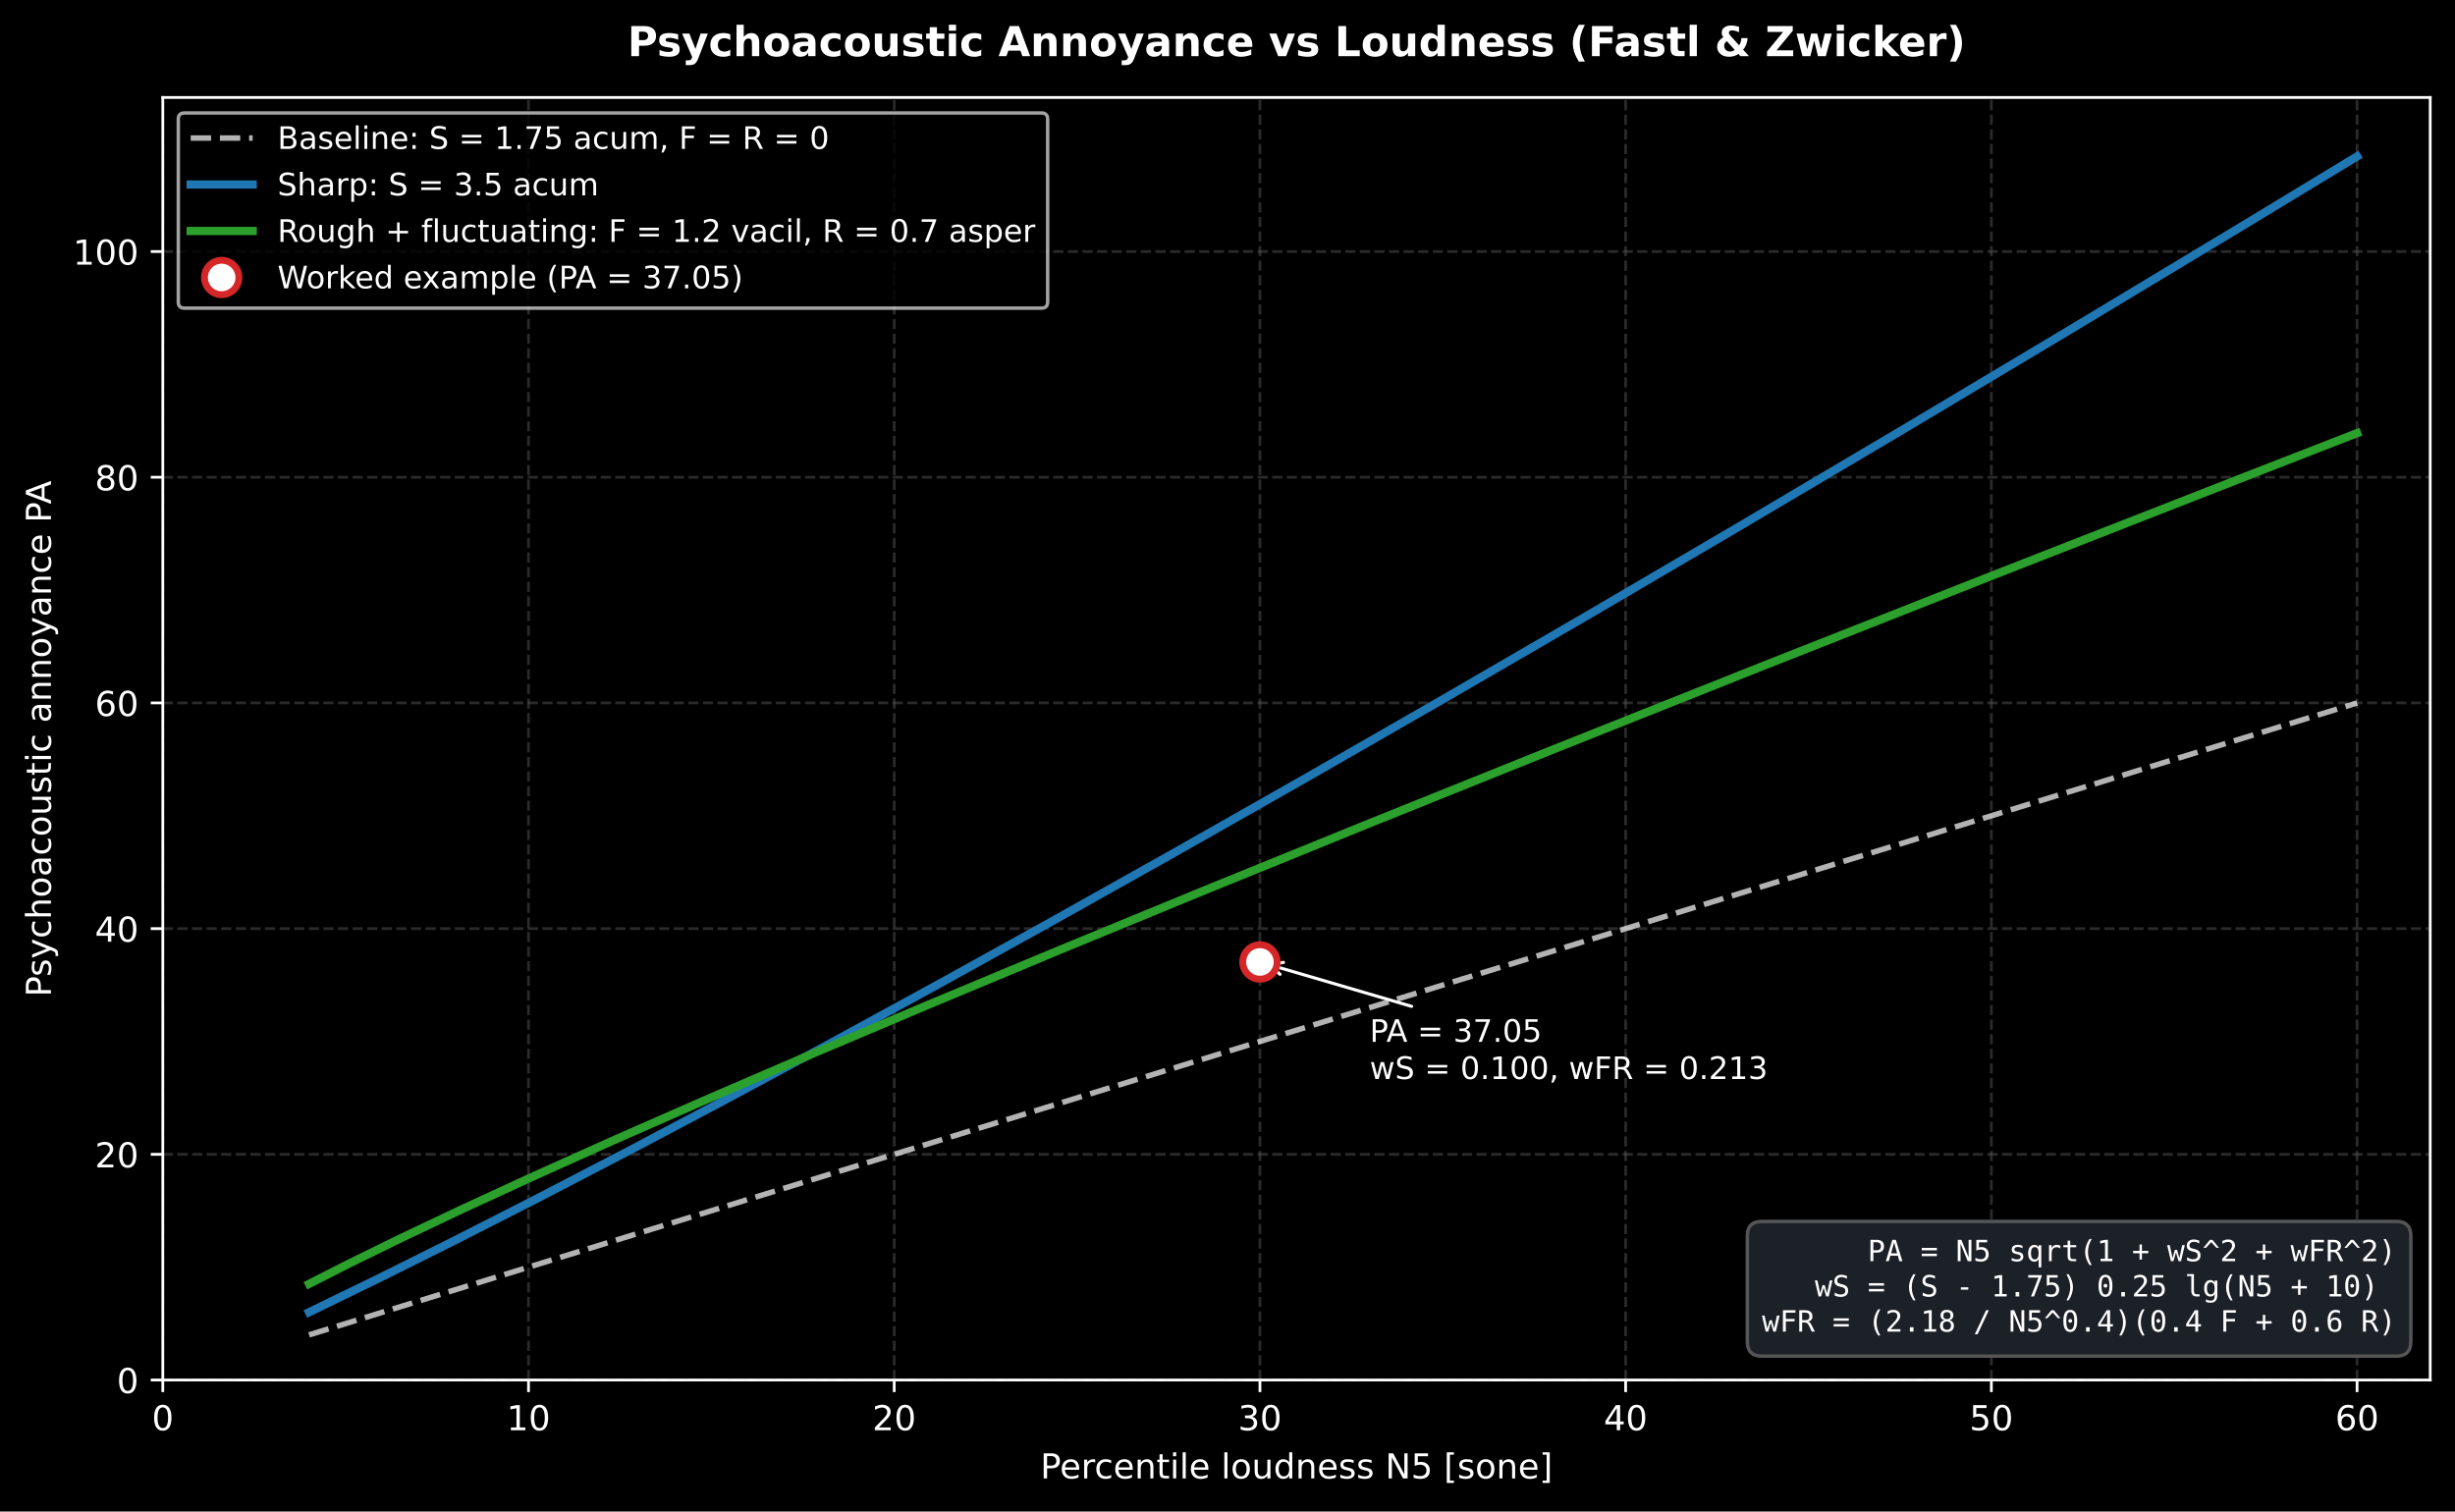
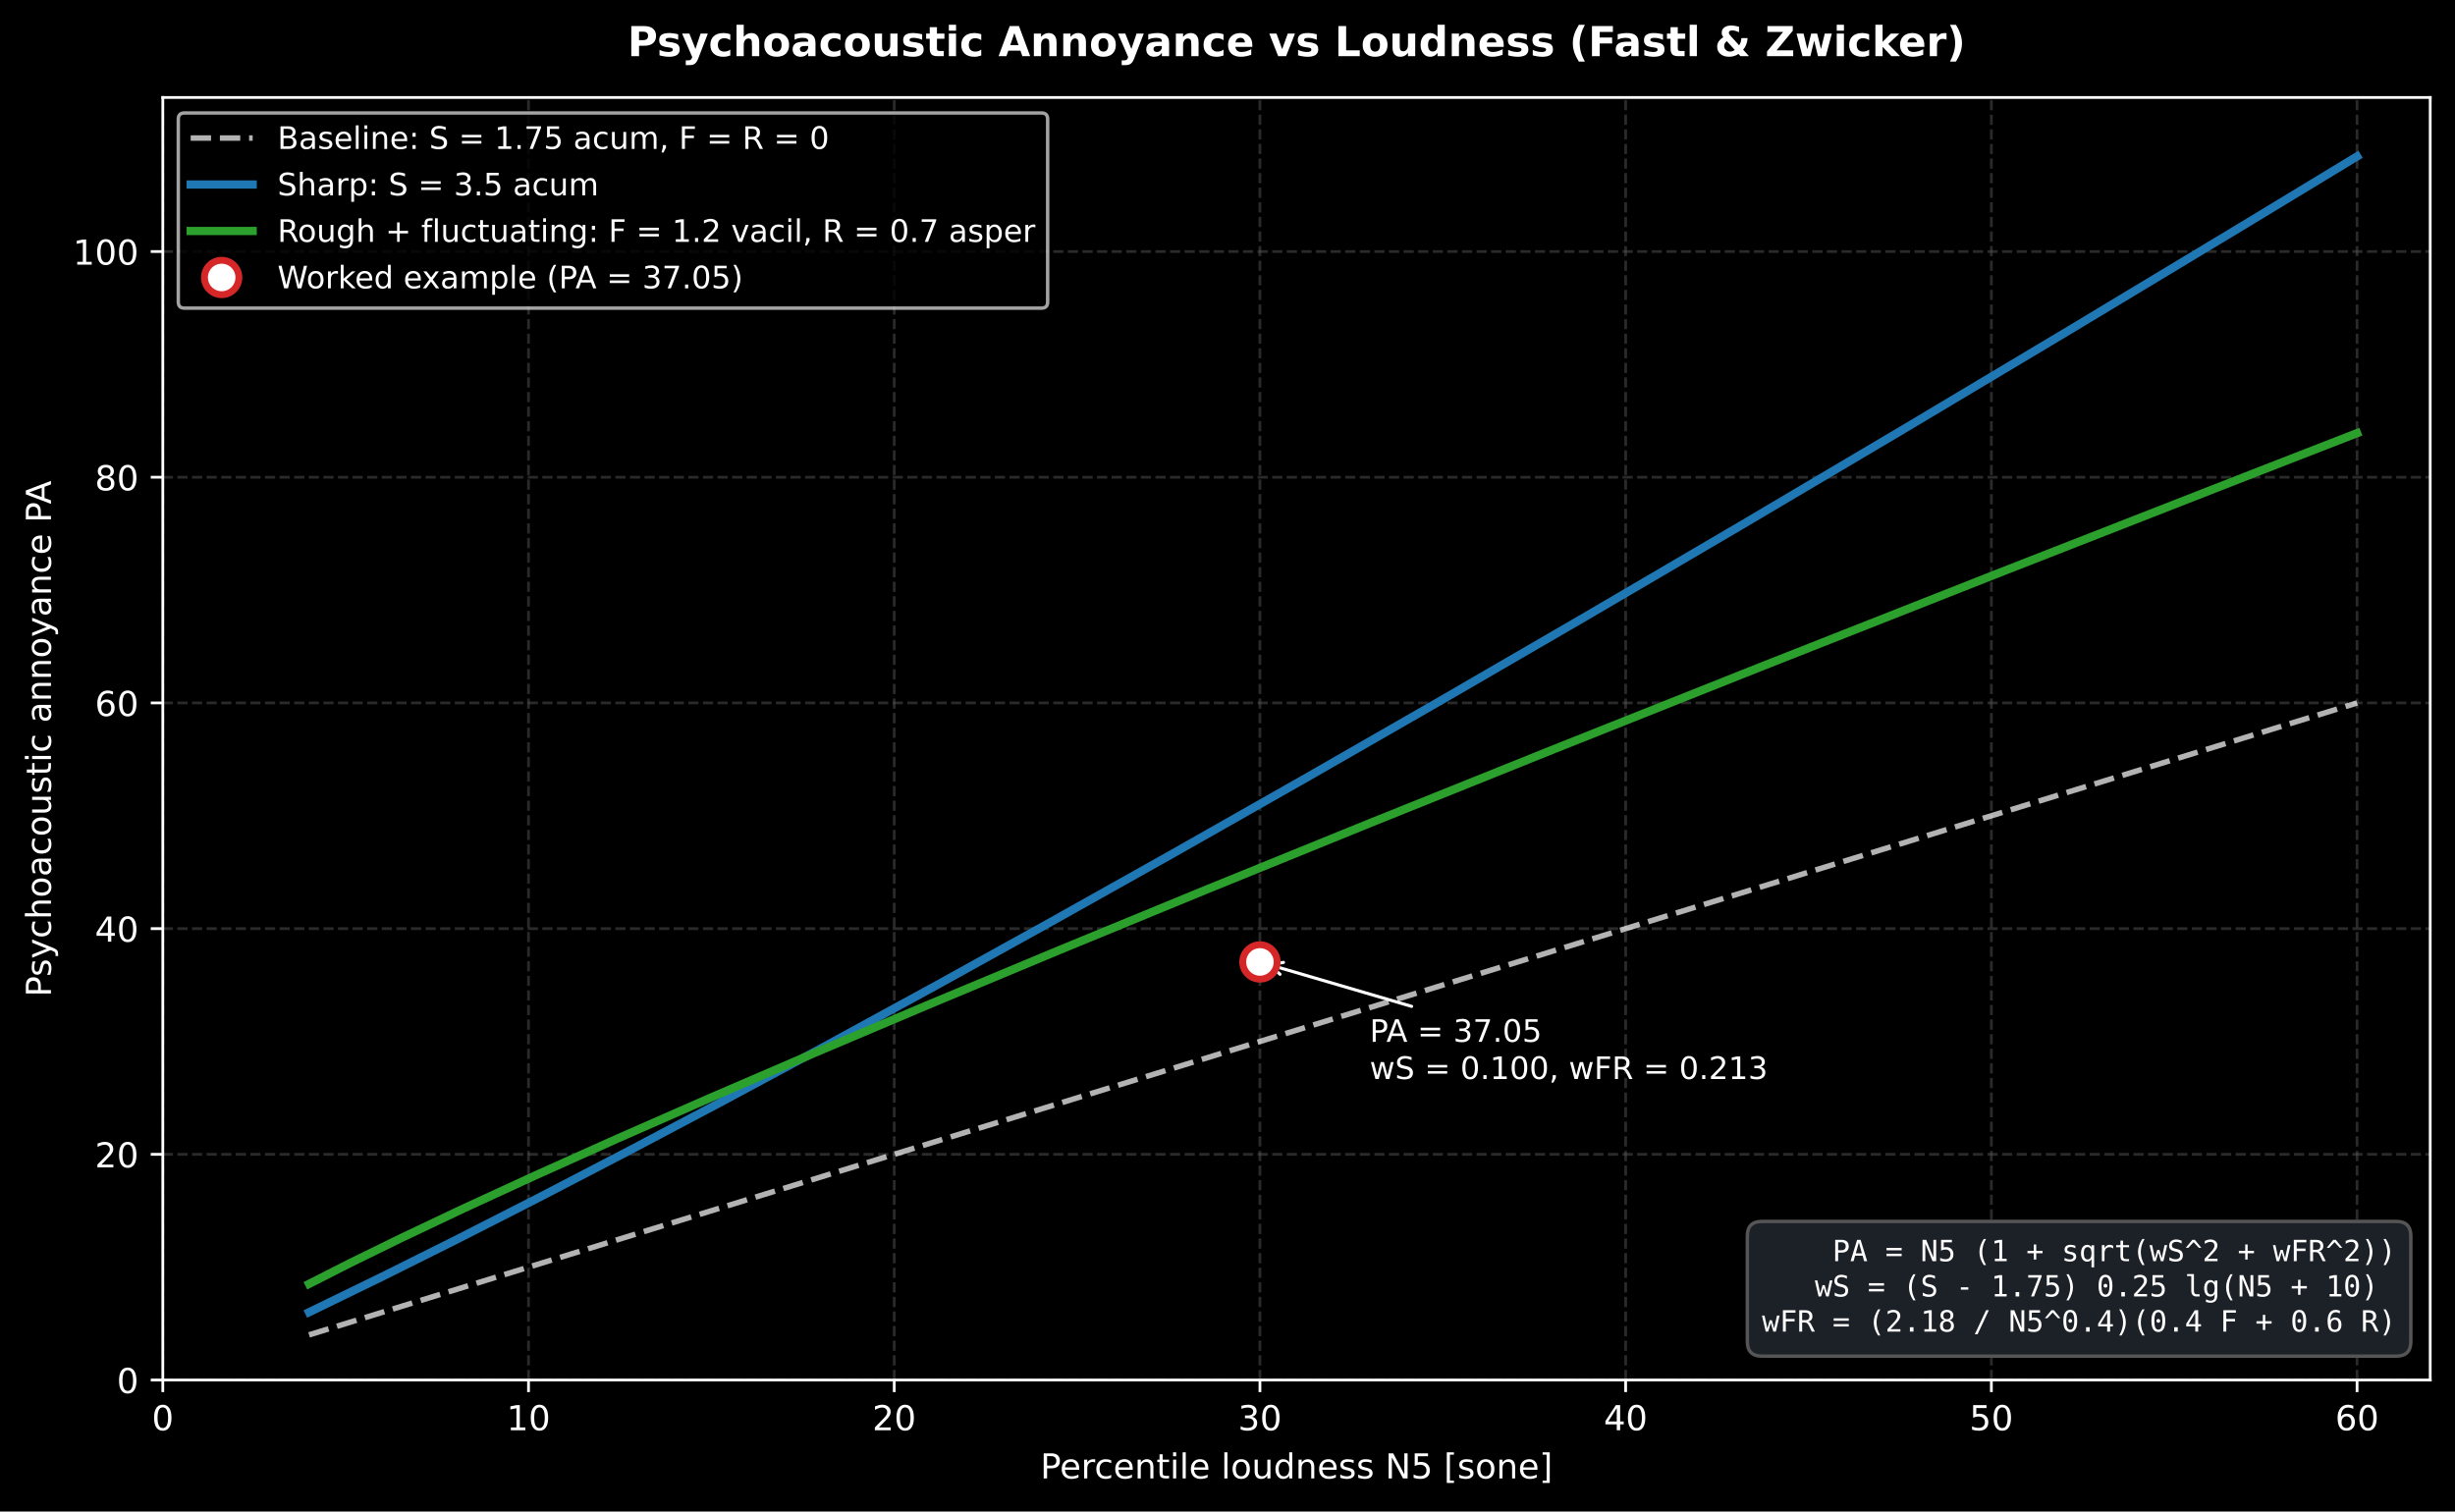
<svg xmlns="http://www.w3.org/2000/svg" xmlns:xlink="http://www.w3.org/1999/xlink" width="713.086pt" height="439.117pt" viewBox="0 0 713.086 439.117" version="1.1">
  <defs>
    <style type="text/css">*{stroke-linejoin: round; stroke-linecap: butt}</style>
  </defs>
  <g id="figure_1">
    <g id="patch_1">
      <path d="M -0 439.117  L 713.086 439.117  L 713.086 0  L -0 0  z " />
    </g>
    <g id="axes_1">
      <g id="patch_2">
        <path d="M 47.288 400.916  L 705.886 400.916  L 705.886 28.318  L 47.288 28.318  z " />
      </g>
      <g id="matplotlib.axis_1">
        <g id="xtick_1">
          <g id="line2d_1">
            <path d="M 47.288 400.916  L 47.288 28.318  " clip-path="url(#pe5c54ca6c5)" style="fill: none; stroke-dasharray: 2.96,1.28; stroke-dashoffset: 0; stroke: #555555; stroke-opacity: 0.5; stroke-width: 0.8" />
          </g>
          <g id="line2d_2">
            <defs>
              <path id="m8d14ee1197" d="M 0 0  L 0 3.5  " style="stroke: #ffffff; stroke-width: 0.8" />
            </defs>
            <g>
              <use xlink:href="#m8d14ee1197" x="47.288" y="400.916" style="fill: #ffffff; stroke: #ffffff; stroke-width: 0.8" />
            </g>
          </g>
          <g id="text_1">
            <text style="font-size: 10px; font-family: 'DejaVu Sans', 'Bitstream Vera Sans', 'Computer Modern Sans Serif', 'Lucida Grande', 'Verdana', 'Geneva', 'Lucid', 'Arial', 'Helvetica', 'Avant Garde', sans-serif; text-anchor: middle; fill: #ffffff" x="47.288" y="415.513" transform="rotate(-0 47.28828 415.5134)">0</text>
          </g>
        </g>
        <g id="xtick_2">
          <g id="line2d_3">
            <path d="M 153.514 400.916  L 153.514 28.318  " clip-path="url(#pe5c54ca6c5)" style="fill: none; stroke-dasharray: 2.96,1.28; stroke-dashoffset: 0; stroke: #555555; stroke-opacity: 0.5; stroke-width: 0.8" />
          </g>
          <g id="line2d_4">
            <g>
              <use xlink:href="#m8d14ee1197" x="153.514" y="400.916" style="fill: #ffffff; stroke: #ffffff; stroke-width: 0.8" />
            </g>
          </g>
          <g id="text_2">
            <text style="font-size: 10px; font-family: 'DejaVu Sans', 'Bitstream Vera Sans', 'Computer Modern Sans Serif', 'Lucida Grande', 'Verdana', 'Geneva', 'Lucid', 'Arial', 'Helvetica', 'Avant Garde', sans-serif; text-anchor: middle; fill: #ffffff" x="153.514" y="415.513" transform="rotate(-0 153.5137 415.5134)">10</text>
          </g>
        </g>
        <g id="xtick_3">
          <g id="line2d_5">
            <path d="M 259.739 400.916  L 259.739 28.318  " clip-path="url(#pe5c54ca6c5)" style="fill: none; stroke-dasharray: 2.96,1.28; stroke-dashoffset: 0; stroke: #555555; stroke-opacity: 0.5; stroke-width: 0.8" />
          </g>
          <g id="line2d_6">
            <g>
              <use xlink:href="#m8d14ee1197" x="259.739" y="400.916" style="fill: #ffffff; stroke: #ffffff; stroke-width: 0.8" />
            </g>
          </g>
          <g id="text_3">
            <text style="font-size: 10px; font-family: 'DejaVu Sans', 'Bitstream Vera Sans', 'Computer Modern Sans Serif', 'Lucida Grande', 'Verdana', 'Geneva', 'Lucid', 'Arial', 'Helvetica', 'Avant Garde', sans-serif; text-anchor: middle; fill: #ffffff" x="259.739" y="415.513" transform="rotate(-0 259.7391 415.5134)">20</text>
          </g>
        </g>
        <g id="xtick_4">
          <g id="line2d_7">
            <path d="M 365.965 400.916  L 365.965 28.318  " clip-path="url(#pe5c54ca6c5)" style="fill: none; stroke-dasharray: 2.96,1.28; stroke-dashoffset: 0; stroke: #555555; stroke-opacity: 0.5; stroke-width: 0.8" />
          </g>
          <g id="line2d_8">
            <g>
              <use xlink:href="#m8d14ee1197" x="365.965" y="400.916" style="fill: #ffffff; stroke: #ffffff; stroke-width: 0.8" />
            </g>
          </g>
          <g id="text_4">
            <text style="font-size: 10px; font-family: 'DejaVu Sans', 'Bitstream Vera Sans', 'Computer Modern Sans Serif', 'Lucida Grande', 'Verdana', 'Geneva', 'Lucid', 'Arial', 'Helvetica', 'Avant Garde', sans-serif; text-anchor: middle; fill: #ffffff" x="365.965" y="415.513" transform="rotate(-0 365.9646 415.5134)">30</text>
          </g>
        </g>
        <g id="xtick_5">
          <g id="line2d_9">
            <path d="M 472.19 400.916  L 472.19 28.318  " clip-path="url(#pe5c54ca6c5)" style="fill: none; stroke-dasharray: 2.96,1.28; stroke-dashoffset: 0; stroke: #555555; stroke-opacity: 0.5; stroke-width: 0.8" />
          </g>
          <g id="line2d_10">
            <g>
              <use xlink:href="#m8d14ee1197" x="472.19" y="400.916" style="fill: #ffffff; stroke: #ffffff; stroke-width: 0.8" />
            </g>
          </g>
          <g id="text_5">
            <text style="font-size: 10px; font-family: 'DejaVu Sans', 'Bitstream Vera Sans', 'Computer Modern Sans Serif', 'Lucida Grande', 'Verdana', 'Geneva', 'Lucid', 'Arial', 'Helvetica', 'Avant Garde', sans-serif; text-anchor: middle; fill: #ffffff" x="472.19" y="415.513" transform="rotate(-0 472.19 415.5134)">40</text>
          </g>
        </g>
        <g id="xtick_6">
          <g id="line2d_11">
            <path d="M 578.415 400.916  L 578.415 28.318  " clip-path="url(#pe5c54ca6c5)" style="fill: none; stroke-dasharray: 2.96,1.28; stroke-dashoffset: 0; stroke: #555555; stroke-opacity: 0.5; stroke-width: 0.8" />
          </g>
          <g id="line2d_12">
            <g>
              <use xlink:href="#m8d14ee1197" x="578.415" y="400.916" style="fill: #ffffff; stroke: #ffffff; stroke-width: 0.8" />
            </g>
          </g>
          <g id="text_6">
            <text style="font-size: 10px; font-family: 'DejaVu Sans', 'Bitstream Vera Sans', 'Computer Modern Sans Serif', 'Lucida Grande', 'Verdana', 'Geneva', 'Lucid', 'Arial', 'Helvetica', 'Avant Garde', sans-serif; text-anchor: middle; fill: #ffffff" x="578.415" y="415.513" transform="rotate(-0 578.4154 415.5134)">50</text>
          </g>
        </g>
        <g id="xtick_7">
          <g id="line2d_13">
            <path d="M 684.641 400.916  L 684.641 28.318  " clip-path="url(#pe5c54ca6c5)" style="fill: none; stroke-dasharray: 2.96,1.28; stroke-dashoffset: 0; stroke: #555555; stroke-opacity: 0.5; stroke-width: 0.8" />
          </g>
          <g id="line2d_14">
            <g>
              <use xlink:href="#m8d14ee1197" x="684.641" y="400.916" style="fill: #ffffff; stroke: #ffffff; stroke-width: 0.8" />
            </g>
          </g>
          <g id="text_7">
            <text style="font-size: 10px; font-family: 'DejaVu Sans', 'Bitstream Vera Sans', 'Computer Modern Sans Serif', 'Lucida Grande', 'Verdana', 'Geneva', 'Lucid', 'Arial', 'Helvetica', 'Avant Garde', sans-serif; text-anchor: middle; fill: #ffffff" x="684.641" y="415.513" transform="rotate(-0 684.6409 415.5134)">60</text>
          </g>
        </g>
        <g id="text_8">
          <text style="font-size: 10px; font-family: 'DejaVu Sans', 'Bitstream Vera Sans', 'Computer Modern Sans Serif', 'Lucida Grande', 'Verdana', 'Geneva', 'Lucid', 'Arial', 'Helvetica', 'Avant Garde', sans-serif; text-anchor: middle; fill: #ffffff" x="376.587" y="429.514" transform="rotate(-0 376.5871 429.5142)">Percentile loudness N5 [sone]</text>
        </g>
      </g>
      <g id="matplotlib.axis_2">
        <g id="ytick_1">
          <g id="line2d_15">
            <path d="M 47.288 400.916  L 705.886 400.916  " clip-path="url(#pe5c54ca6c5)" style="fill: none; stroke-dasharray: 2.96,1.28; stroke-dashoffset: 0; stroke: #555555; stroke-opacity: 0.5; stroke-width: 0.8" />
          </g>
          <g id="line2d_16">
            <defs>
              <path id="m5e07181663" d="M 0 0  L -3.5 0  " style="stroke: #ffffff; stroke-width: 0.8" />
            </defs>
            <g>
              <use xlink:href="#m5e07181663" x="47.288" y="400.916" style="fill: #ffffff; stroke: #ffffff; stroke-width: 0.8" />
            </g>
          </g>
          <g id="text_9">
            <text style="font-size: 10px; font-family: 'DejaVu Sans', 'Bitstream Vera Sans', 'Computer Modern Sans Serif', 'Lucida Grande', 'Verdana', 'Geneva', 'Lucid', 'Arial', 'Helvetica', 'Avant Garde', sans-serif; text-anchor: end; fill: #ffffff" x="40.288" y="404.715" transform="rotate(-0 40.28828 404.7146)">0</text>
          </g>
        </g>
        <g id="ytick_2">
          <g id="line2d_17">
            <path d="M 47.288 335.35  L 705.886 335.35  " clip-path="url(#pe5c54ca6c5)" style="fill: none; stroke-dasharray: 2.96,1.28; stroke-dashoffset: 0; stroke: #555555; stroke-opacity: 0.5; stroke-width: 0.8" />
          </g>
          <g id="line2d_18">
            <g>
              <use xlink:href="#m5e07181663" x="47.288" y="335.35" style="fill: #ffffff; stroke: #ffffff; stroke-width: 0.8" />
            </g>
          </g>
          <g id="text_10">
            <text style="font-size: 10px; font-family: 'DejaVu Sans', 'Bitstream Vera Sans', 'Computer Modern Sans Serif', 'Lucida Grande', 'Verdana', 'Geneva', 'Lucid', 'Arial', 'Helvetica', 'Avant Garde', sans-serif; text-anchor: end; fill: #ffffff" x="40.288" y="339.148" transform="rotate(-0 40.28828 339.1485)">20</text>
          </g>
        </g>
        <g id="ytick_3">
          <g id="line2d_19">
            <path d="M 47.288 269.784  L 705.886 269.784  " clip-path="url(#pe5c54ca6c5)" style="fill: none; stroke-dasharray: 2.96,1.28; stroke-dashoffset: 0; stroke: #555555; stroke-opacity: 0.5; stroke-width: 0.8" />
          </g>
          <g id="line2d_20">
            <g>
              <use xlink:href="#m5e07181663" x="47.288" y="269.784" style="fill: #ffffff; stroke: #ffffff; stroke-width: 0.8" />
            </g>
          </g>
          <g id="text_11">
            <text style="font-size: 10px; font-family: 'DejaVu Sans', 'Bitstream Vera Sans', 'Computer Modern Sans Serif', 'Lucida Grande', 'Verdana', 'Geneva', 'Lucid', 'Arial', 'Helvetica', 'Avant Garde', sans-serif; text-anchor: end; fill: #ffffff" x="40.288" y="273.582" transform="rotate(-0 40.28828 273.5823)">40</text>
          </g>
        </g>
        <g id="ytick_4">
          <g id="line2d_21">
            <path d="M 47.288 204.217  L 705.886 204.217  " clip-path="url(#pe5c54ca6c5)" style="fill: none; stroke-dasharray: 2.96,1.28; stroke-dashoffset: 0; stroke: #555555; stroke-opacity: 0.5; stroke-width: 0.8" />
          </g>
          <g id="line2d_22">
            <g>
              <use xlink:href="#m5e07181663" x="47.288" y="204.217" style="fill: #ffffff; stroke: #ffffff; stroke-width: 0.8" />
            </g>
          </g>
          <g id="text_12">
            <text style="font-size: 10px; font-family: 'DejaVu Sans', 'Bitstream Vera Sans', 'Computer Modern Sans Serif', 'Lucida Grande', 'Verdana', 'Geneva', 'Lucid', 'Arial', 'Helvetica', 'Avant Garde', sans-serif; text-anchor: end; fill: #ffffff" x="40.288" y="208.016" transform="rotate(-0 40.28828 208.0162)">60</text>
          </g>
        </g>
        <g id="ytick_5">
          <g id="line2d_23">
            <path d="M 47.288 138.651  L 705.886 138.651  " clip-path="url(#pe5c54ca6c5)" style="fill: none; stroke-dasharray: 2.96,1.28; stroke-dashoffset: 0; stroke: #555555; stroke-opacity: 0.5; stroke-width: 0.8" />
          </g>
          <g id="line2d_24">
            <g>
              <use xlink:href="#m5e07181663" x="47.288" y="138.651" style="fill: #ffffff; stroke: #ffffff; stroke-width: 0.8" />
            </g>
          </g>
          <g id="text_13">
            <text style="font-size: 10px; font-family: 'DejaVu Sans', 'Bitstream Vera Sans', 'Computer Modern Sans Serif', 'Lucida Grande', 'Verdana', 'Geneva', 'Lucid', 'Arial', 'Helvetica', 'Avant Garde', sans-serif; text-anchor: end; fill: #ffffff" x="40.288" y="142.45" transform="rotate(-0 40.28828 142.4501)">80</text>
          </g>
        </g>
        <g id="ytick_6">
          <g id="line2d_25">
            <path d="M 47.288 73.085  L 705.886 73.085  " clip-path="url(#pe5c54ca6c5)" style="fill: none; stroke-dasharray: 2.96,1.28; stroke-dashoffset: 0; stroke: #555555; stroke-opacity: 0.5; stroke-width: 0.8" />
          </g>
          <g id="line2d_26">
            <g>
              <use xlink:href="#m5e07181663" x="47.288" y="73.085" style="fill: #ffffff; stroke: #ffffff; stroke-width: 0.8" />
            </g>
          </g>
          <g id="text_14">
            <text style="font-size: 10px; font-family: 'DejaVu Sans', 'Bitstream Vera Sans', 'Computer Modern Sans Serif', 'Lucida Grande', 'Verdana', 'Geneva', 'Lucid', 'Arial', 'Helvetica', 'Avant Garde', sans-serif; text-anchor: end; fill: #ffffff" x="40.288" y="76.884" transform="rotate(-0 40.28828 76.88392)">100</text>
          </g>
        </g>
        <g id="text_15">
          <text style="font-size: 10px; font-family: 'DejaVu Sans', 'Bitstream Vera Sans', 'Computer Modern Sans Serif', 'Lucida Grande', 'Verdana', 'Geneva', 'Lucid', 'Arial', 'Helvetica', 'Avant Garde', sans-serif; text-anchor: middle; fill: #ffffff" x="14.798" y="214.617" transform="rotate(-90 14.79844 214.617)">Psychoacoustic annoyance PA</text>
        </g>
      </g>
      <g id="line2d_27">
        <path d="M 89.778 387.803  L 684.641 204.217  L 684.641 204.217  " clip-path="url(#pe5c54ca6c5)" style="fill: none; stroke-dasharray: 5.92,2.56; stroke-dashoffset: 0; stroke: #ffffff; stroke-opacity: 0.7; stroke-width: 1.6" />
      </g>
      <g id="line2d_28">
        <path d="M 89.778 381.227  L 110.703 371.042  L 131.628 360.609  L 155.542 348.43  L 182.445 334.45  L 209.349 320.215  L 239.241 304.141  L 272.123 286.184  L 305.005 267.973  L 340.876 247.851  L 379.737 225.782  L 418.597 203.463  L 460.446 179.173  L 505.285 152.884  L 553.113 124.569  L 600.942 95.996  L 651.759 65.379  L 684.641 45.436  L 684.641 45.436  " clip-path="url(#pe5c54ca6c5)" style="fill: none; stroke: #1f77b4; stroke-width: 2.4; stroke-linecap: square" />
      </g>
      <g id="line2d_29">
        <path d="M 89.778 372.996  L 101.735 366.92  L 116.682 359.599  L 134.617 351.099  L 155.542 341.465  L 179.456 330.73  L 206.36 318.917  L 236.252 306.04  L 269.134 292.11  L 307.994 275.897  L 349.844 258.674  L 397.672 239.23  L 451.479 217.599  L 511.264 193.805  L 580.017 166.692  L 654.748 137.465  L 684.641 125.833  L 684.641 125.833  " clip-path="url(#pe5c54ca6c5)" style="fill: none; stroke: #2ca02c; stroke-width: 2.4; stroke-linecap: square" />
      </g>
      <g id="patch_3">
        <path d="M 47.288 400.916  L 47.288 28.318  " style="fill: none; stroke: #ffffff; stroke-width: 0.8; stroke-linejoin: miter; stroke-linecap: square" />
      </g>
      <g id="patch_4">
        <path d="M 705.886 400.916  L 705.886 28.318  " style="fill: none; stroke: #ffffff; stroke-width: 0.8; stroke-linejoin: miter; stroke-linecap: square" />
      </g>
      <g id="patch_5">
        <path d="M 47.288 400.916  L 705.886 400.916  " style="fill: none; stroke: #ffffff; stroke-width: 0.8; stroke-linejoin: miter; stroke-linecap: square" />
      </g>
      <g id="patch_6">
        <path d="M 47.288 28.318  L 705.886 28.318  " style="fill: none; stroke: #ffffff; stroke-width: 0.8; stroke-linejoin: miter; stroke-linecap: square" />
      </g>
      <g id="patch_7">
        <path d="M 410.028 292.368  Q 388.955 286.196 368.848 280.307  " style="fill: none; stroke: #ffffff; stroke-width: 0.9; stroke-linecap: round" />
        <path d="M 371.797 283.046  L 368.848 280.307  L 372.809 279.591  " style="fill: none; stroke: #ffffff; stroke-width: 0.9; stroke-linecap: round" />
      </g>
      <g id="text_16">
        <text style="font-size: 9px; font-family: 'DejaVu Sans', 'Bitstream Vera Sans', 'Computer Modern Sans Serif', 'Lucida Grande', 'Verdana', 'Geneva', 'Lucid', 'Arial', 'Helvetica', 'Avant Garde', sans-serif; fill: #ffffff" transform="translate(397.8322 302.6674)">PA = 37.05</text>
        <text style="font-size: 9px; font-family: 'DejaVu Sans', 'Bitstream Vera Sans', 'Computer Modern Sans Serif', 'Lucida Grande', 'Verdana', 'Geneva', 'Lucid', 'Arial', 'Helvetica', 'Avant Garde', sans-serif; fill: #ffffff" transform="translate(397.8322 313.4691)">wS = 0.100, wFR = 0.213</text>
      </g>
      <g id="text_17">
        <g id="patch_8">
          <path d="M 511.785 393.988  L 696.007 393.988  Q 700.257 393.988 700.257 389.738  L 700.257 359.087  Q 700.257 354.837 696.007 354.837  L 511.785 354.837  Q 507.535 354.837 507.535 359.087  L 507.535 389.738  Q 507.535 393.988 511.785 393.988  z " style="fill: #1c2128; stroke: #555555; stroke-linejoin: miter" />
        </g>
-         <text style="font-size: 8.5px; font-family: 'DejaVu Sans Mono', 'Bitstream Vera Sans Mono', 'Computer Modern Typewriter', 'Andale Mono', 'Nimbus Mono L', 'Courier New', 'Courier', 'Fixed', 'Terminal', monospace; fill: #ffffff" transform="translate(542.489 366.3959)">PA = N5 sqrt(1 + wS^2 + wFR^2)</text>
+         <text style="font-size: 8.5px; font-family: 'DejaVu Sans Mono', 'Bitstream Vera Sans Mono', 'Computer Modern Typewriter', 'Andale Mono', 'Nimbus Mono L', 'Courier New', 'Courier', 'Fixed', 'Terminal', monospace; fill: #ffffff" transform="translate(532.2545 366.3959)">PA = N5 (1 + sqrt(wS^2 + wFR^2))</text>
        <text style="font-size: 8.5px; font-family: 'DejaVu Sans Mono', 'Bitstream Vera Sans Mono', 'Computer Modern Typewriter', 'Andale Mono', 'Nimbus Mono L', 'Courier New', 'Courier', 'Fixed', 'Terminal', monospace; fill: #ffffff" transform="translate(527.1372 376.6434)">wS  = (S - 1.75) 0.25 lg(N5 + 10)</text>
        <text style="font-size: 8.5px; font-family: 'DejaVu Sans Mono', 'Bitstream Vera Sans Mono', 'Computer Modern Typewriter', 'Andale Mono', 'Nimbus Mono L', 'Courier New', 'Courier', 'Fixed', 'Terminal', monospace; fill: #ffffff" transform="translate(511.7854 386.845)">wFR = (2.18 / N5^0.4)(0.4 F + 0.6 R)</text>
      </g>
      <g id="text_18">
        <text style="font-weight: 700; font-size: 12px; font-family: 'DejaVu Sans', 'Bitstream Vera Sans', 'Computer Modern Sans Serif', 'Lucida Grande', 'Verdana', 'Geneva', 'Lucid', 'Arial', 'Helvetica', 'Avant Garde', sans-serif; text-anchor: middle; fill: #ffffff" x="376.587" y="16.318" transform="rotate(-0 376.5871 16.31812)">Psychoacoustic Annoyance vs Loudness (Fastl &amp; Zwicker)</text>
      </g>
      <g id="legend_1">
        <g id="patch_9">
          <path d="M 53.588 89.521  L 302.503 89.521  Q 304.303 89.521 304.303 87.721  L 304.303 34.618  Q 304.303 32.818 302.503 32.818  L 53.588 32.818  Q 51.788 32.818 51.788 34.618  L 51.788 87.721  Q 51.788 89.521 53.588 89.521  z " style="opacity: 0.8; stroke: #cccccc; stroke-linejoin: miter" />
        </g>
        <g id="line2d_30">
          <path d="M 55.388 40.107  L 64.388 40.107  L 73.388 40.107  " style="fill: none; stroke-dasharray: 5.92,2.56; stroke-dashoffset: 0; stroke: #ffffff; stroke-opacity: 0.7; stroke-width: 1.6" />
        </g>
        <g id="text_19">
          <text style="font-size: 9px; font-family: 'DejaVu Sans', 'Bitstream Vera Sans', 'Computer Modern Sans Serif', 'Lucida Grande', 'Verdana', 'Geneva', 'Lucid', 'Arial', 'Helvetica', 'Avant Garde', sans-serif; text-anchor: start; fill: #ffffff" x="80.588" y="43.257" transform="rotate(-0 80.58828 43.25672)">Baseline: S = 1.75 acum, F = R = 0</text>
        </g>
        <g id="line2d_31">
          <path d="M 55.388 53.607  L 64.388 53.607  L 73.388 53.607  " style="fill: none; stroke: #1f77b4; stroke-width: 2.4; stroke-linecap: square" />
        </g>
        <g id="text_20">
          <text style="font-size: 9px; font-family: 'DejaVu Sans', 'Bitstream Vera Sans', 'Computer Modern Sans Serif', 'Lucida Grande', 'Verdana', 'Geneva', 'Lucid', 'Arial', 'Helvetica', 'Avant Garde', sans-serif; text-anchor: start; fill: #ffffff" x="80.588" y="56.757" transform="rotate(-0 80.58828 56.75742)">Sharp: S = 3.5 acum</text>
        </g>
        <g id="line2d_32">
          <path d="M 55.388 67.108  L 64.388 67.108  L 73.388 67.108  " style="fill: none; stroke: #2ca02c; stroke-width: 2.4; stroke-linecap: square" />
        </g>
        <g id="text_21">
          <text style="font-size: 9px; font-family: 'DejaVu Sans', 'Bitstream Vera Sans', 'Computer Modern Sans Serif', 'Lucida Grande', 'Verdana', 'Geneva', 'Lucid', 'Arial', 'Helvetica', 'Avant Garde', sans-serif; text-anchor: start; fill: #ffffff" x="80.588" y="70.258" transform="rotate(-0 80.58828 70.25813)">Rough + fluctuating: F = 1.2 vacil, R = 0.7 asper</text>
        </g>
        <g id="line2d_33">
          <defs>
            <path id="m97806957e4" d="M 0 5  C 1.326 5 2.598 4.473 3.536 3.536  C 4.473 2.598 5 1.326 5 0  C 5 -1.326 4.473 -2.598 3.536 -3.536  C 2.598 -4.473 1.326 -5 0 -5  C -1.326 -5 -2.598 -4.473 -3.536 -3.536  C -4.473 -2.598 -5 -1.326 -5 0  C -5 1.326 -4.473 2.598 -3.536 3.536  C -2.598 4.473 -1.326 5 0 5  z " style="stroke: #d62728; stroke-width: 2" />
          </defs>
          <g>
            <use xlink:href="#m97806957e4" x="64.388" y="80.609" style="fill: #ffffff; stroke: #d62728; stroke-width: 2" />
          </g>
        </g>
        <g id="text_22">
          <text style="font-size: 9px; font-family: 'DejaVu Sans', 'Bitstream Vera Sans', 'Computer Modern Sans Serif', 'Lucida Grande', 'Verdana', 'Geneva', 'Lucid', 'Arial', 'Helvetica', 'Avant Garde', sans-serif; text-anchor: start; fill: #ffffff" x="80.588" y="83.759" transform="rotate(-0 80.58828 83.75883)">Worked example (PA = 37.05)</text>
        </g>
      </g>
      <g id="line2d_34">
        <g clip-path="url(#pe5c54ca6c5)">
          <use xlink:href="#m97806957e4" x="365.965" y="279.462" style="fill: #ffffff; stroke: #d62728; stroke-width: 2" />
        </g>
      </g>
    </g>
  </g>
  <defs>
    <clipPath id="pe5c54ca6c5">
      <rect x="47.288" y="28.318" width="658.598" height="372.598" />
    </clipPath>
  </defs>
</svg>
